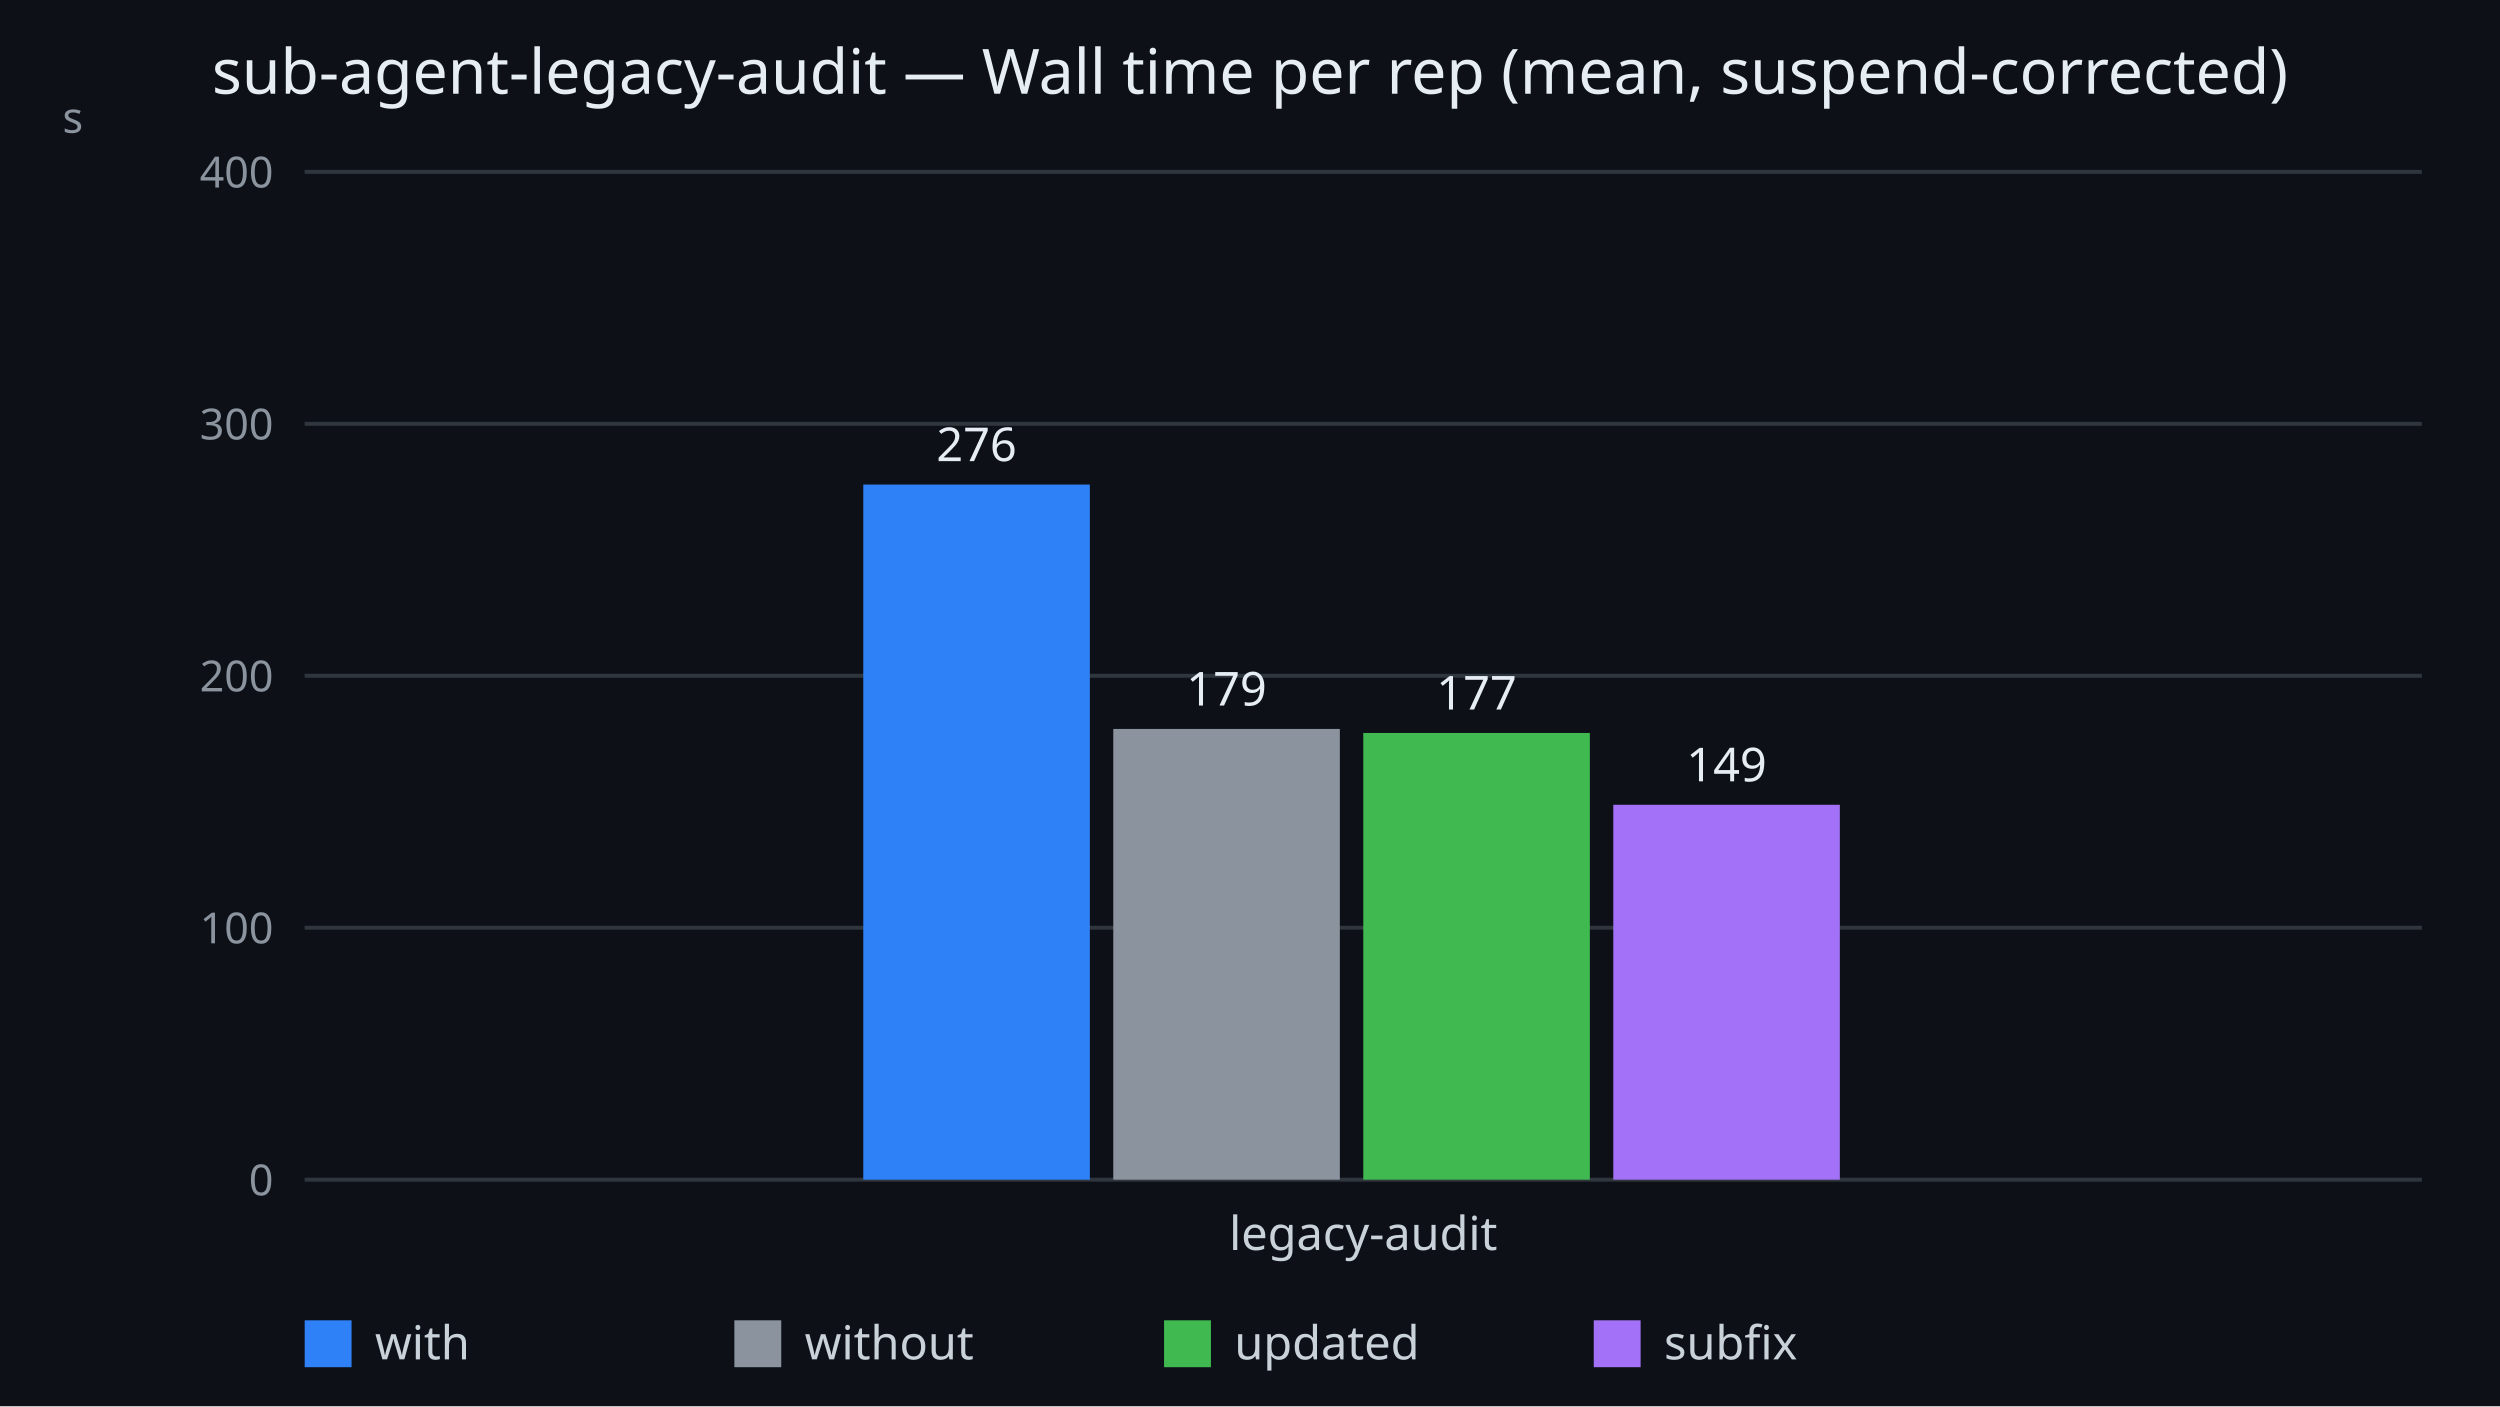
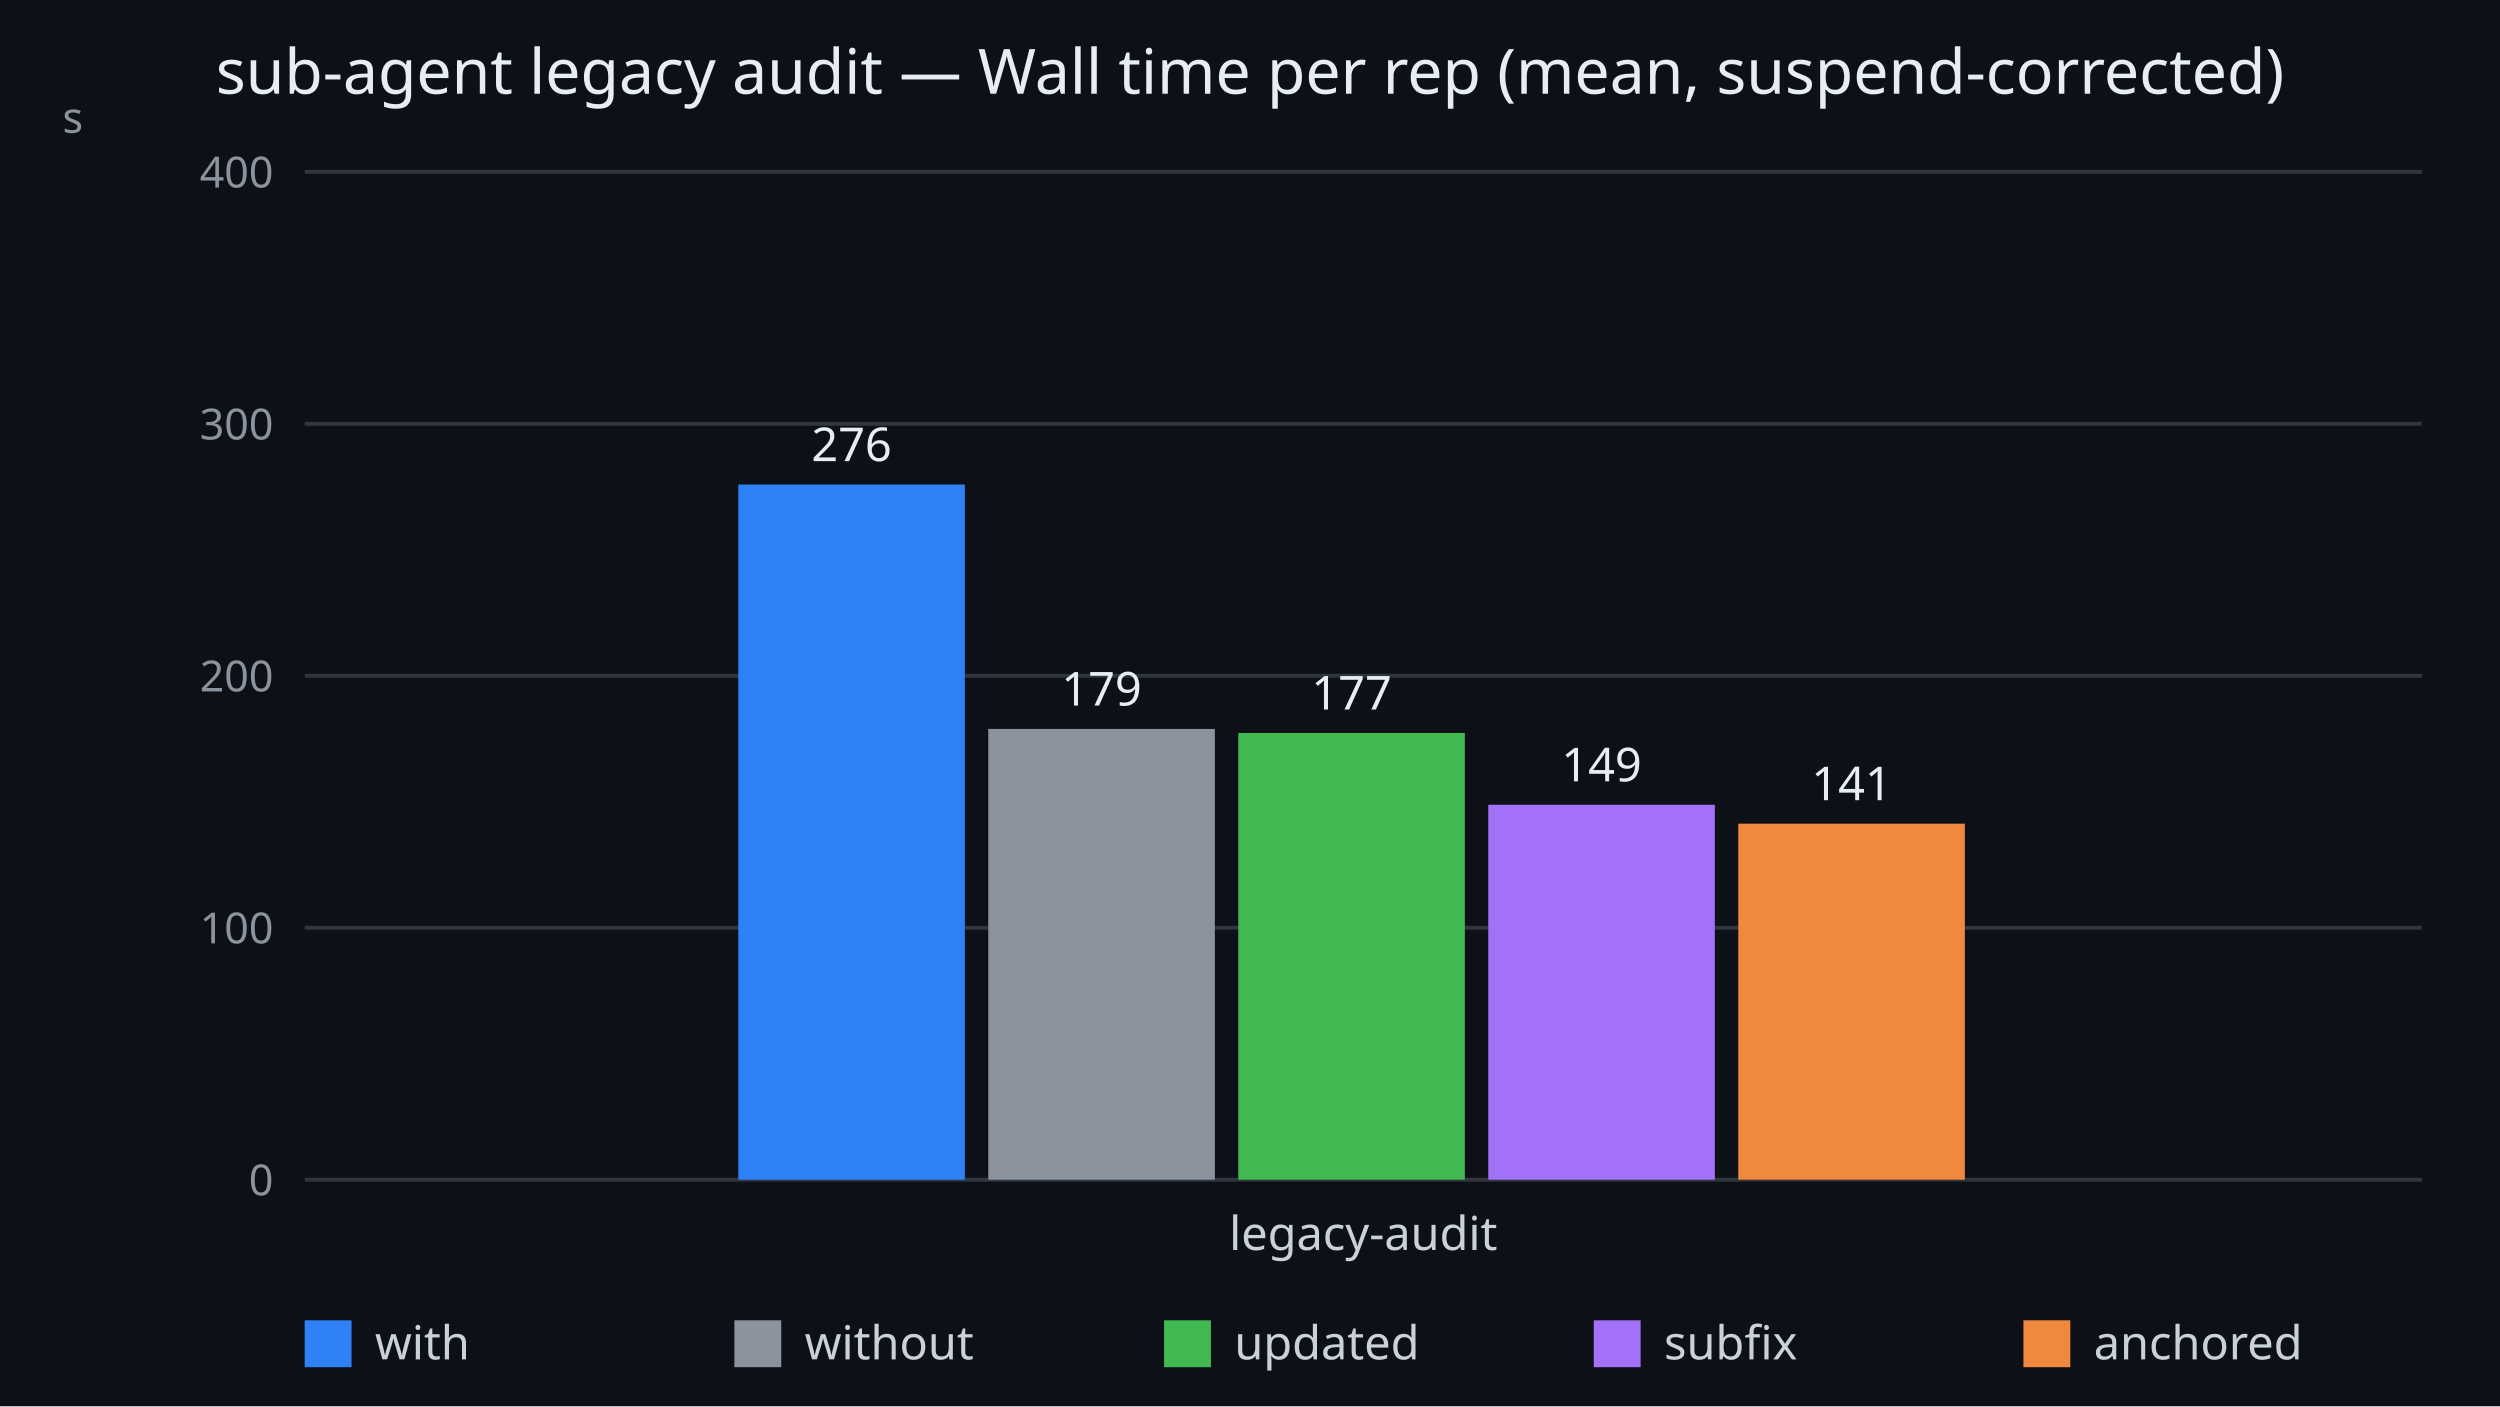
<svg xmlns="http://www.w3.org/2000/svg" width="640" height="360" viewBox="0 0 640 360" font-family="ui-sans-serif, system-ui, sans-serif">
  <rect width="640" height="360" fill="#0d1117" />
-   <text x="320" y="24" fill="#e6edf3" font-size="16" text-anchor="middle">sub-agent-legacy-audit — Wall time per rep (mean, suspend-corrected)</text>
+   <text x="320" y="24" fill="#e6edf3" font-size="16" text-anchor="middle">sub-agent legacy audit — Wall time per rep (mean, suspend-corrected)</text>
  <line x1="78" y1="302" x2="620" y2="302" stroke="#30363d" />
  <text x="70" y="306" fill="#8b949e" font-size="11" text-anchor="end">0</text>
  <line x1="78" y1="237.5" x2="620" y2="237.5" stroke="#30363d" />
  <text x="70" y="241.5" fill="#8b949e" font-size="11" text-anchor="end">100</text>
  <line x1="78" y1="173" x2="620" y2="173" stroke="#30363d" />
  <text x="70" y="177" fill="#8b949e" font-size="11" text-anchor="end">200</text>
  <line x1="78" y1="108.5" x2="620" y2="108.5" stroke="#30363d" />
  <text x="70" y="112.5" fill="#8b949e" font-size="11" text-anchor="end">300</text>
  <line x1="78" y1="44" x2="620" y2="44" stroke="#30363d" />
  <text x="70" y="48" fill="#8b949e" font-size="11" text-anchor="end">400</text>
-   <rect x="221" y="124.044" width="58" height="177.956" fill="#2f81f7" />
-   <text x="250" y="118.044" fill="#e6edf3" font-size="12" text-anchor="middle">276</text>
-   <rect x="285" y="186.609" width="58" height="115.391" fill="#8b949e" />
-   <text x="314" y="180.609" fill="#e6edf3" font-size="12" text-anchor="middle">179</text>
-   <rect x="349" y="187.642" width="58" height="114.359" fill="#3fb950" />
-   <text x="378" y="181.642" fill="#e6edf3" font-size="12" text-anchor="middle">177</text>
-   <rect x="413" y="206.024" width="58" height="95.976" fill="#a371f7" />
-   <text x="442" y="200.024" fill="#e6edf3" font-size="12" text-anchor="middle">149</text>
+   <rect x="189" y="124.044" width="58" height="177.956" fill="#2f81f7" />
+   <text x="218" y="118.044" fill="#e6edf3" font-size="12" text-anchor="middle">276</text>
+   <rect x="253" y="186.609" width="58" height="115.391" fill="#8b949e" />
+   <text x="282" y="180.609" fill="#e6edf3" font-size="12" text-anchor="middle">179</text>
+   <rect x="317" y="187.642" width="58" height="114.359" fill="#3fb950" />
+   <text x="346" y="181.642" fill="#e6edf3" font-size="12" text-anchor="middle">177</text>
+   <rect x="381" y="206.024" width="58" height="95.976" fill="#a371f7" />
+   <text x="410" y="200.024" fill="#e6edf3" font-size="12" text-anchor="middle">149</text>
+   <rect x="445" y="210.861" width="58" height="91.139" fill="#f0883e" />
+   <text x="474" y="204.861" fill="#e6edf3" font-size="12" text-anchor="middle">141</text>
  <text x="349" y="320" fill="#c9d1d9" font-size="12" text-anchor="middle">legacy-audit</text>
  <text x="16" y="34" fill="#8b949e" font-size="11">s</text>
  <rect x="78" y="338" width="12" height="12" fill="#2f81f7" />
  <text x="96" y="348" fill="#c9d1d9" font-size="12">with</text>
  <rect x="188" y="338" width="12" height="12" fill="#8b949e" />
  <text x="206" y="348" fill="#c9d1d9" font-size="12">without</text>
  <rect x="298" y="338" width="12" height="12" fill="#3fb950" />
  <text x="316" y="348" fill="#c9d1d9" font-size="12">updated</text>
  <rect x="408" y="338" width="12" height="12" fill="#a371f7" />
  <text x="426" y="348" fill="#c9d1d9" font-size="12">subfix</text>
+   <rect x="518" y="338" width="12" height="12" fill="#f0883e" />
+   <text x="536" y="348" fill="#c9d1d9" font-size="12">anchored</text>
</svg>
